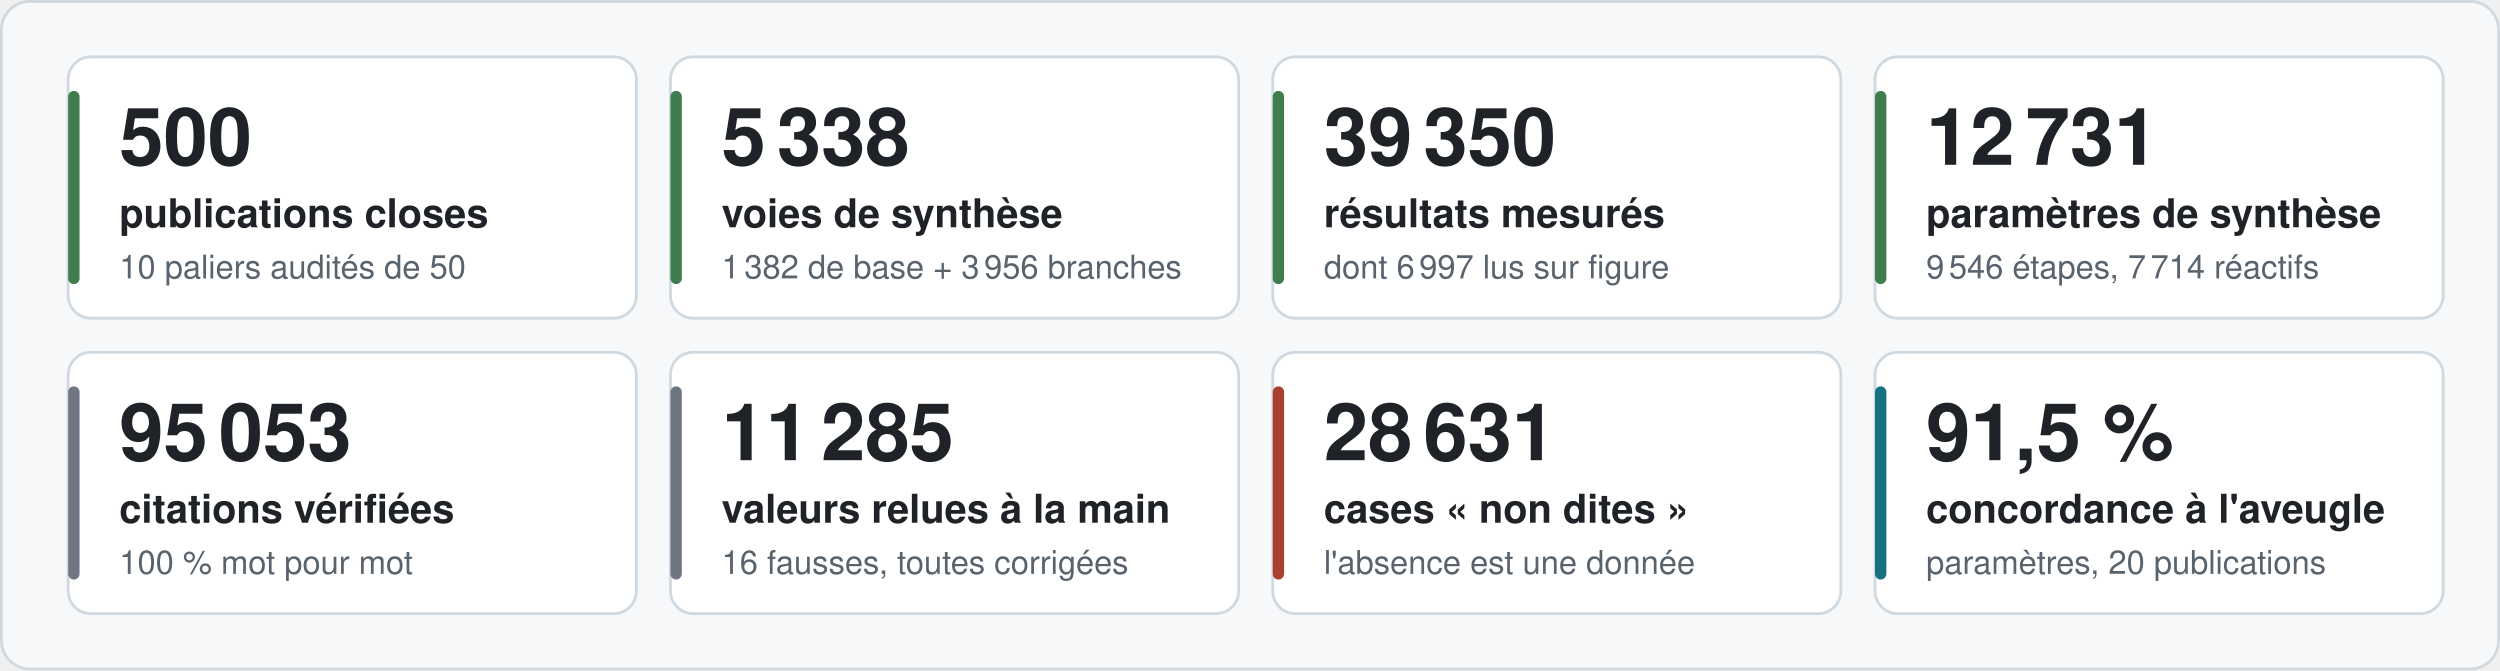
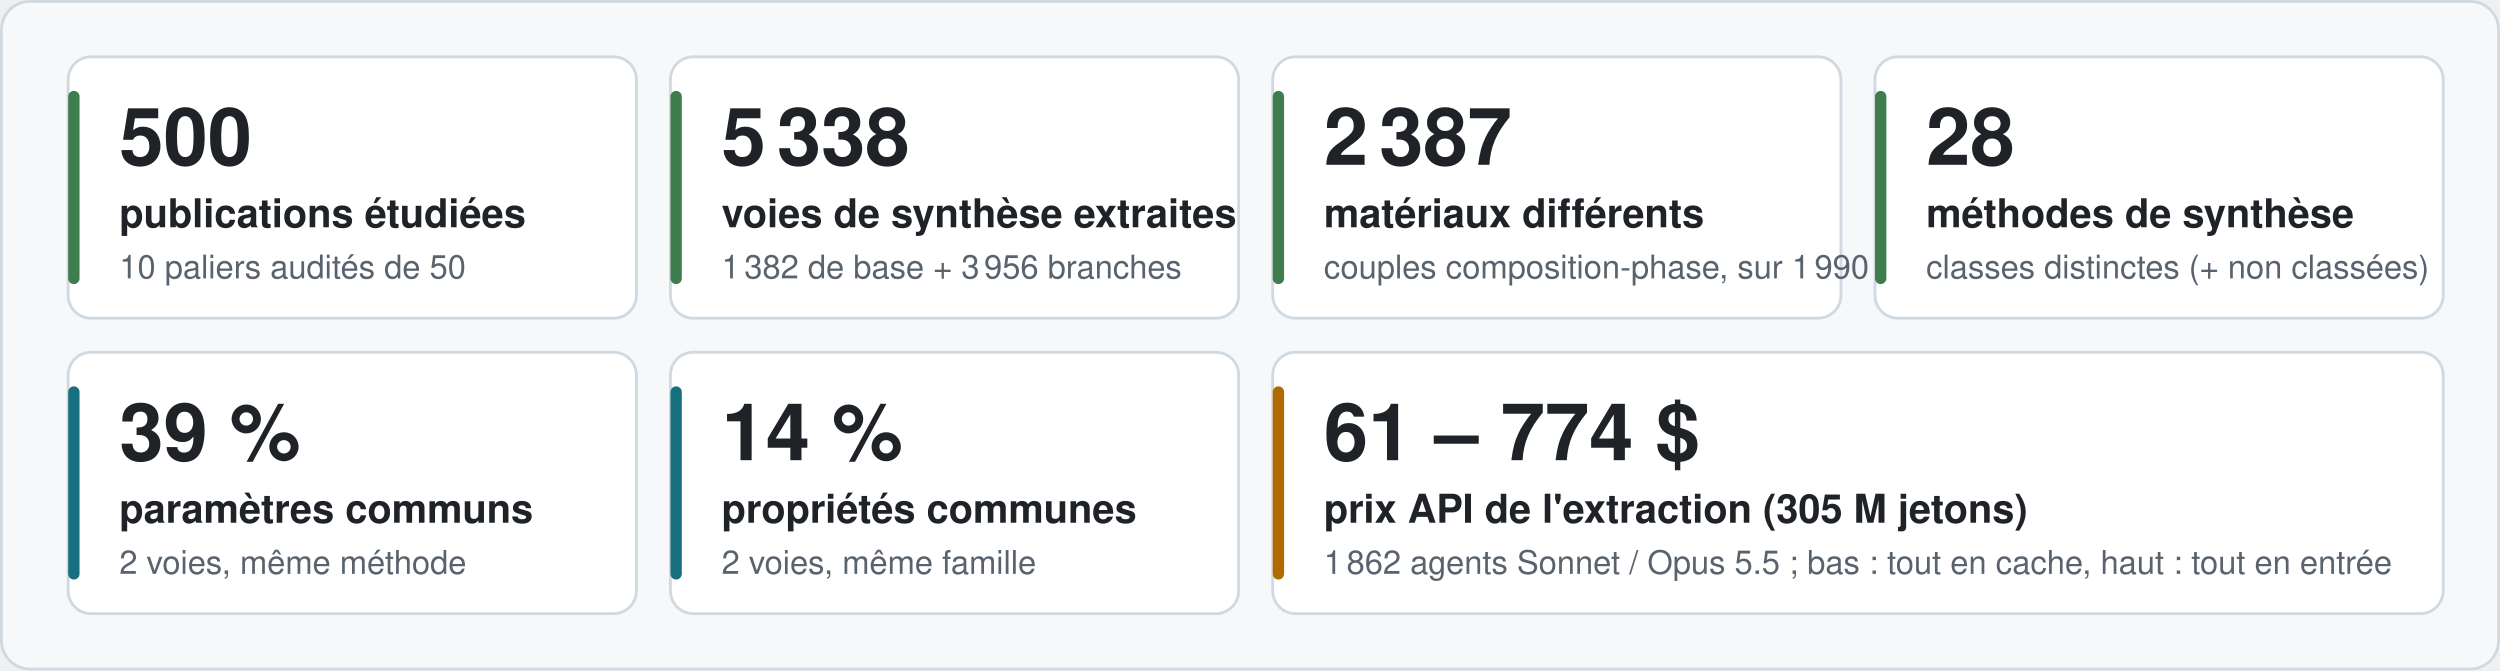
<svg xmlns="http://www.w3.org/2000/svg" viewBox="0 0 880 236" width="880" height="236" role="img" aria-label="Chiffres clés de la base">
  <style>text{font-family:'Source Sans 3',system-ui,-apple-system,'Segoe UI',Helvetica,Arial,sans-serif;fill:#1f2328}.m{fill:#59636e}</style>
  <defs>
    <marker id="a" viewBox="0 0 10 10" refX="9" refY="5" markerWidth="7" markerHeight="7" orient="auto-start-reverse">
      <path d="M0,0L10,5L0,10z" fill="#59636e" />
    </marker>
  </defs>
  <rect x=".5" y=".5" width="879" height="235" rx="10" fill="#f6f8fa" stroke="#d1d9e0" />
  <rect x="24" y="20" width="200" height="92" rx="8" fill="#ffffff" stroke="#d1d9e0" />
  <rect x="24" y="32" width="4" height="68" rx="2" fill="#3f7d4e" />
  <text x="42" y="58" font-size="28" font-weight="700" text-anchor="start" fill="#3f7d4e">500</text>
-   <text x="42" y="80" font-size="14" font-weight="600" text-anchor="start">publications closes</text>
+   <text x="42" y="80" font-size="14" font-weight="600" text-anchor="start">publications étudiées</text>
  <text x="42" y="98" font-size="11.5" font-weight="400" text-anchor="start" class="m">10 paliers audités de 50</text>
  <rect x="236" y="20" width="200" height="92" rx="8" fill="#ffffff" stroke="#d1d9e0" />
  <rect x="236" y="32" width="4" height="68" rx="2" fill="#3f7d4e" />
  <text x="254" y="58" font-size="28" font-weight="700" text-anchor="start" fill="#3f7d4e">5 338</text>
-   <text x="254" y="80" font-size="14" font-weight="600" text-anchor="start">voies de synthèse</text>
+   <text x="254" y="80" font-size="14" font-weight="600" text-anchor="start">voies de synthèse extraites</text>
  <text x="254" y="98" font-size="11.5" font-weight="400" text-anchor="start" class="m">1 382 de base + 3 956 branches</text>
  <rect x="448" y="20" width="200" height="92" rx="8" fill="#ffffff" stroke="#d1d9e0" />
  <rect x="448" y="32" width="4" height="68" rx="2" fill="#3f7d4e" />
-   <text x="466" y="58" font-size="28" font-weight="700" text-anchor="start" fill="#3f7d4e">39 350</text>
-   <text x="466" y="80" font-size="14" font-weight="600" text-anchor="start">résultats mesurés</text>
-   <text x="466" y="98" font-size="11.5" font-weight="400" text-anchor="start" class="m">dont 6 997 lus sur figure</text>
+   <text x="466" y="58" font-size="28" font-weight="700" text-anchor="start" fill="#3f7d4e">2 387</text>
+   <text x="466" y="80" font-size="14" font-weight="600" text-anchor="start">matériaux différents</text>
+   <text x="466" y="98" font-size="11.5" font-weight="400" text-anchor="start" class="m">couples composition-phase, sur 1 990 compositions</text>
  <rect x="660" y="20" width="200" height="92" rx="8" fill="#ffffff" stroke="#d1d9e0" />
  <rect x="660" y="32" width="4" height="68" rx="2" fill="#3f7d4e" />
-   <text x="678" y="58" font-size="28" font-weight="700" text-anchor="start" fill="#3f7d4e">12 731</text>
-   <text x="678" y="80" font-size="14" font-weight="600" text-anchor="start">paramètres de synthèse</text>
-   <text x="678" y="98" font-size="11.5" font-weight="400" text-anchor="start" class="m">9 546 étapes, 7 714 réactifs</text>
+   <text x="678" y="58" font-size="28" font-weight="700" text-anchor="start" fill="#3f7d4e">28</text>
+   <text x="678" y="80" font-size="14" font-weight="600" text-anchor="start">méthodes de synthèse</text>
+   <text x="678" y="98" font-size="11.5" font-weight="400" text-anchor="start" class="m">classes distinctes (+ non classées)</text>
  <rect x="24" y="124" width="200" height="92" rx="8" fill="#ffffff" stroke="#d1d9e0" />
-   <rect x="24" y="136" width="4" height="68" rx="2" fill="#6e7781" />
-   <text x="42" y="162" font-size="28" font-weight="700" text-anchor="start" fill="#6e7781">95 053</text>
-   <text x="42" y="184" font-size="14" font-weight="600" text-anchor="start">citations vérifiées</text>
-   <text x="42" y="202" font-size="11.5" font-weight="400" text-anchor="start" class="m">100 % mot pour mot</text>
+   <rect x="24" y="136" width="4" height="68" rx="2" fill="#17707f" />
+   <text x="42" y="162" font-size="28" font-weight="700" text-anchor="start" fill="#17707f">39 %</text>
+   <text x="42" y="184" font-size="14" font-weight="600" text-anchor="start">paramètres communs</text>
+   <text x="42" y="202" font-size="11.5" font-weight="400" text-anchor="start" class="m">2 voies, même méthode</text>
  <rect x="236" y="124" width="200" height="92" rx="8" fill="#ffffff" stroke="#d1d9e0" />
-   <rect x="236" y="136" width="4" height="68" rx="2" fill="#6e7781" />
-   <text x="254" y="162" font-size="28" font-weight="700" text-anchor="start" fill="#6e7781">11 285</text>
-   <text x="254" y="184" font-size="14" font-weight="600" text-anchor="start">valeurs relues à la main</text>
-   <text x="254" y="202" font-size="11.5" font-weight="400" text-anchor="start" class="m">16 fausses, toutes corrigées</text>
-   <rect x="448" y="124" width="200" height="92" rx="8" fill="#ffffff" stroke="#d1d9e0" />
-   <rect x="448" y="136" width="4" height="68" rx="2" fill="#a8412f" />
-   <text x="466" y="162" font-size="28" font-weight="700" text-anchor="start" fill="#a8412f">28 631</text>
-   <text x="466" y="184" font-size="14" font-weight="600" text-anchor="start">cases « non dites »</text>
-   <text x="466" y="202" font-size="11.5" font-weight="400" text-anchor="start" class="m">l'absence est une donnée</text>
-   <rect x="660" y="124" width="200" height="92" rx="8" fill="#ffffff" stroke="#d1d9e0" />
-   <rect x="660" y="136" width="4" height="68" rx="2" fill="#17707f" />
-   <text x="678" y="162" font-size="28" font-weight="700" text-anchor="start" fill="#17707f">91,5 %</text>
-   <text x="678" y="184" font-size="14" font-weight="600" text-anchor="start">concordance à l'aveugle</text>
-   <text x="678" y="202" font-size="11.5" font-weight="400" text-anchor="start" class="m">paramètres, 20 publications</text>
+   <rect x="236" y="136" width="4" height="68" rx="2" fill="#17707f" />
+   <text x="254" y="162" font-size="28" font-weight="700" text-anchor="start" fill="#17707f">14 %</text>
+   <text x="254" y="184" font-size="14" font-weight="600" text-anchor="start">propriétés communes</text>
+   <text x="254" y="202" font-size="11.5" font-weight="400" text-anchor="start" class="m">2 voies, même famille</text>
+   <rect x="448" y="124" width="412" height="92" rx="8" fill="#ffffff" stroke="#d1d9e0" />
+   <rect x="448" y="136" width="4" height="68" rx="2" fill="#b26a00" />
+   <text x="466" y="162" font-size="28" font-weight="700" text-anchor="start" fill="#b26a00">61 – 774 $</text>
+   <text x="466" y="184" font-size="14" font-weight="600" text-anchor="start">prix API de l'extraction (305 M jetons)</text>
+   <text x="466" y="202" font-size="11.5" font-weight="400" text-anchor="start" class="m">1 862 agents Sonnet / Opus 5.5 ; bas : tout en cache, haut : tout en entrée</text>
</svg>
